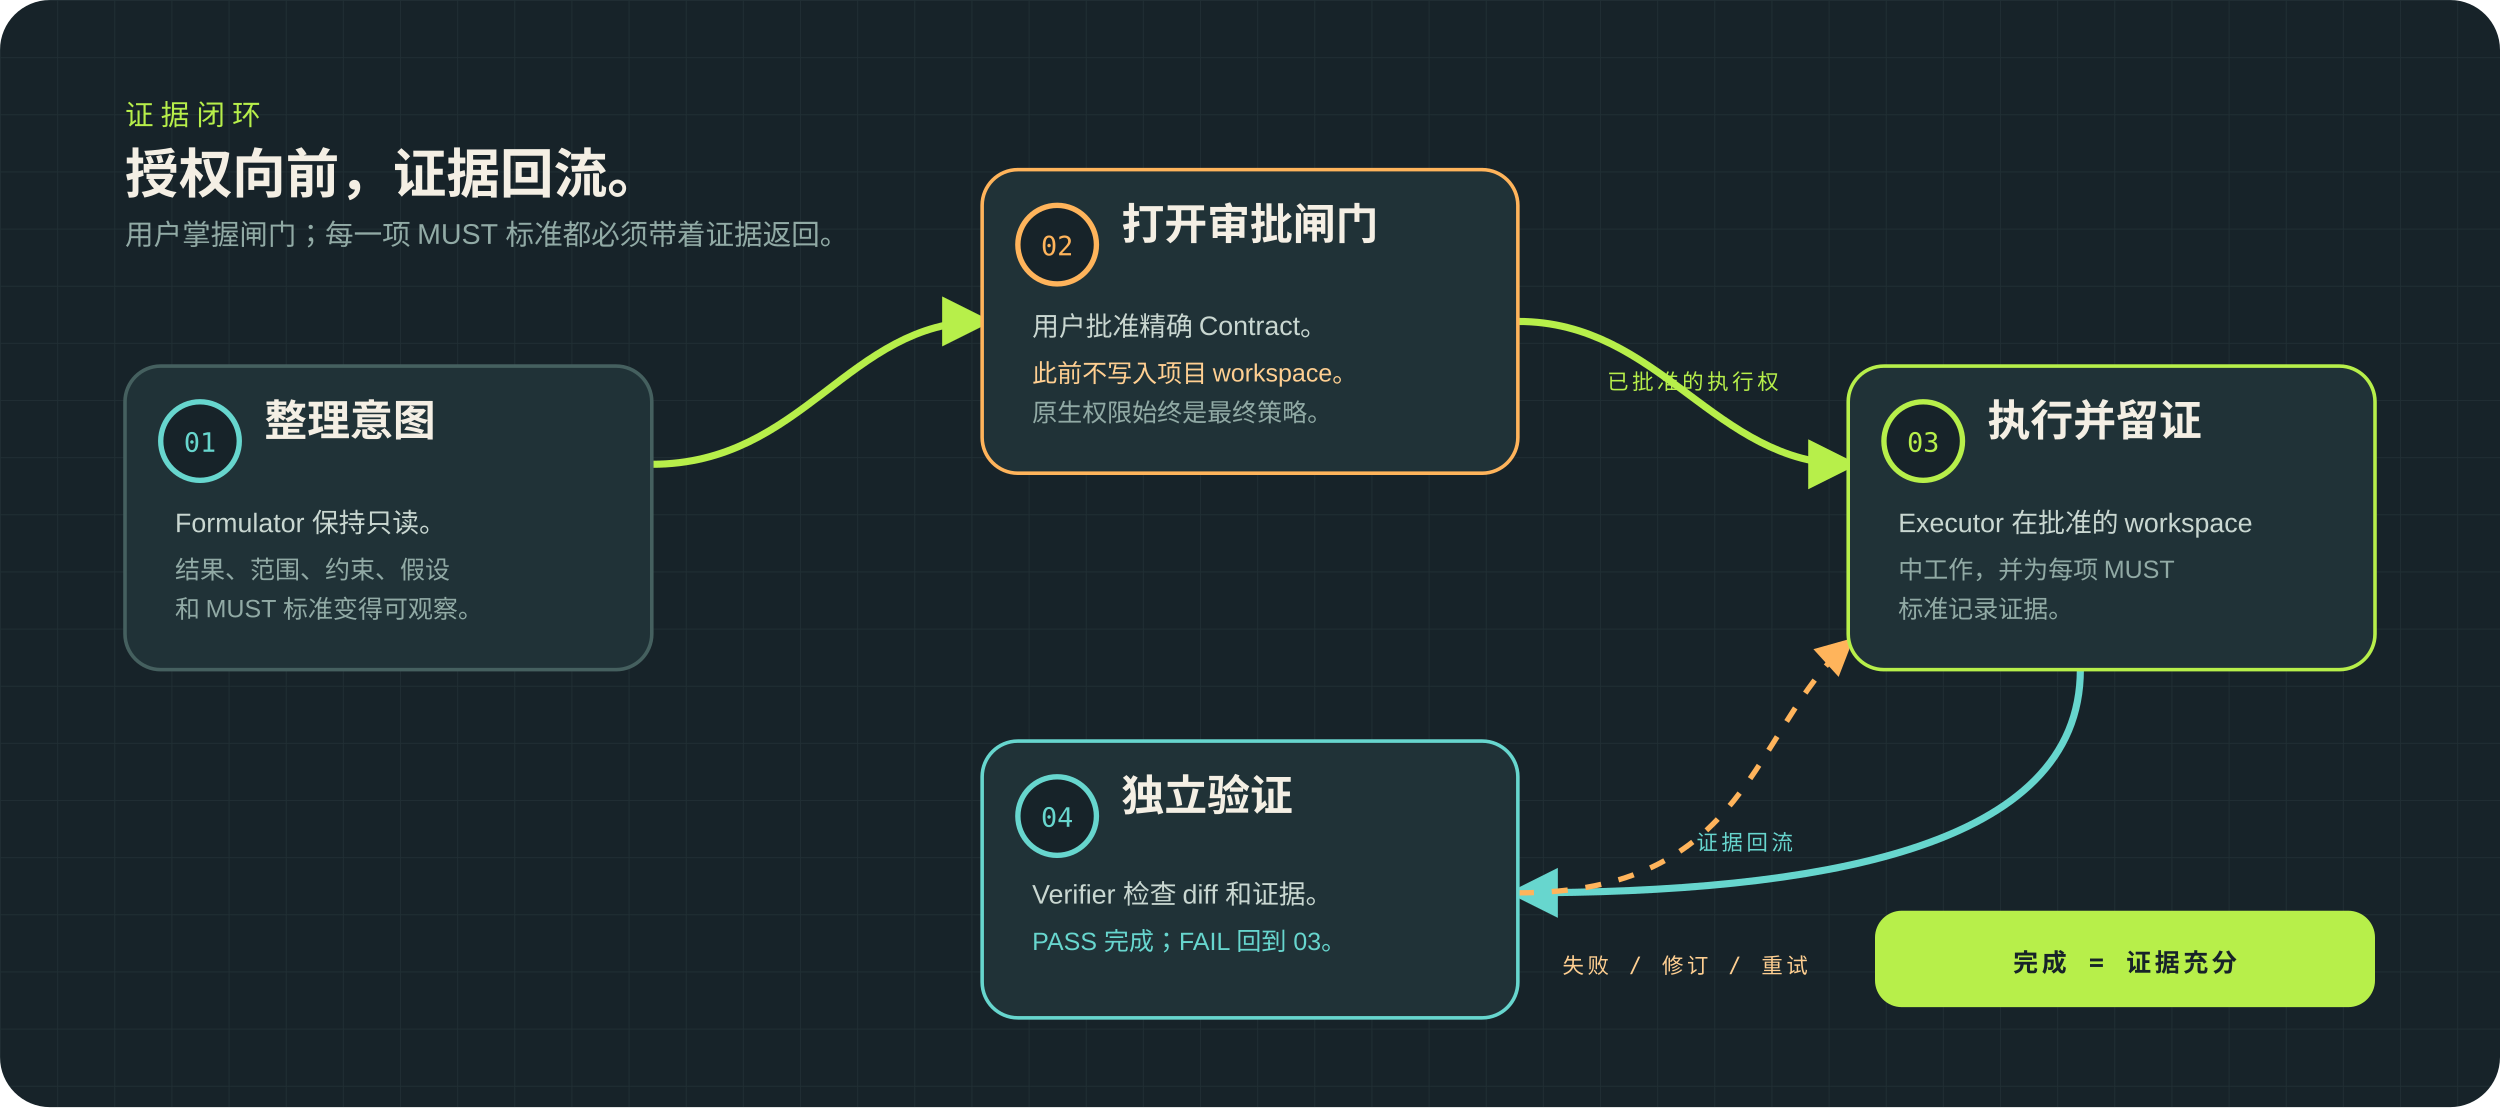
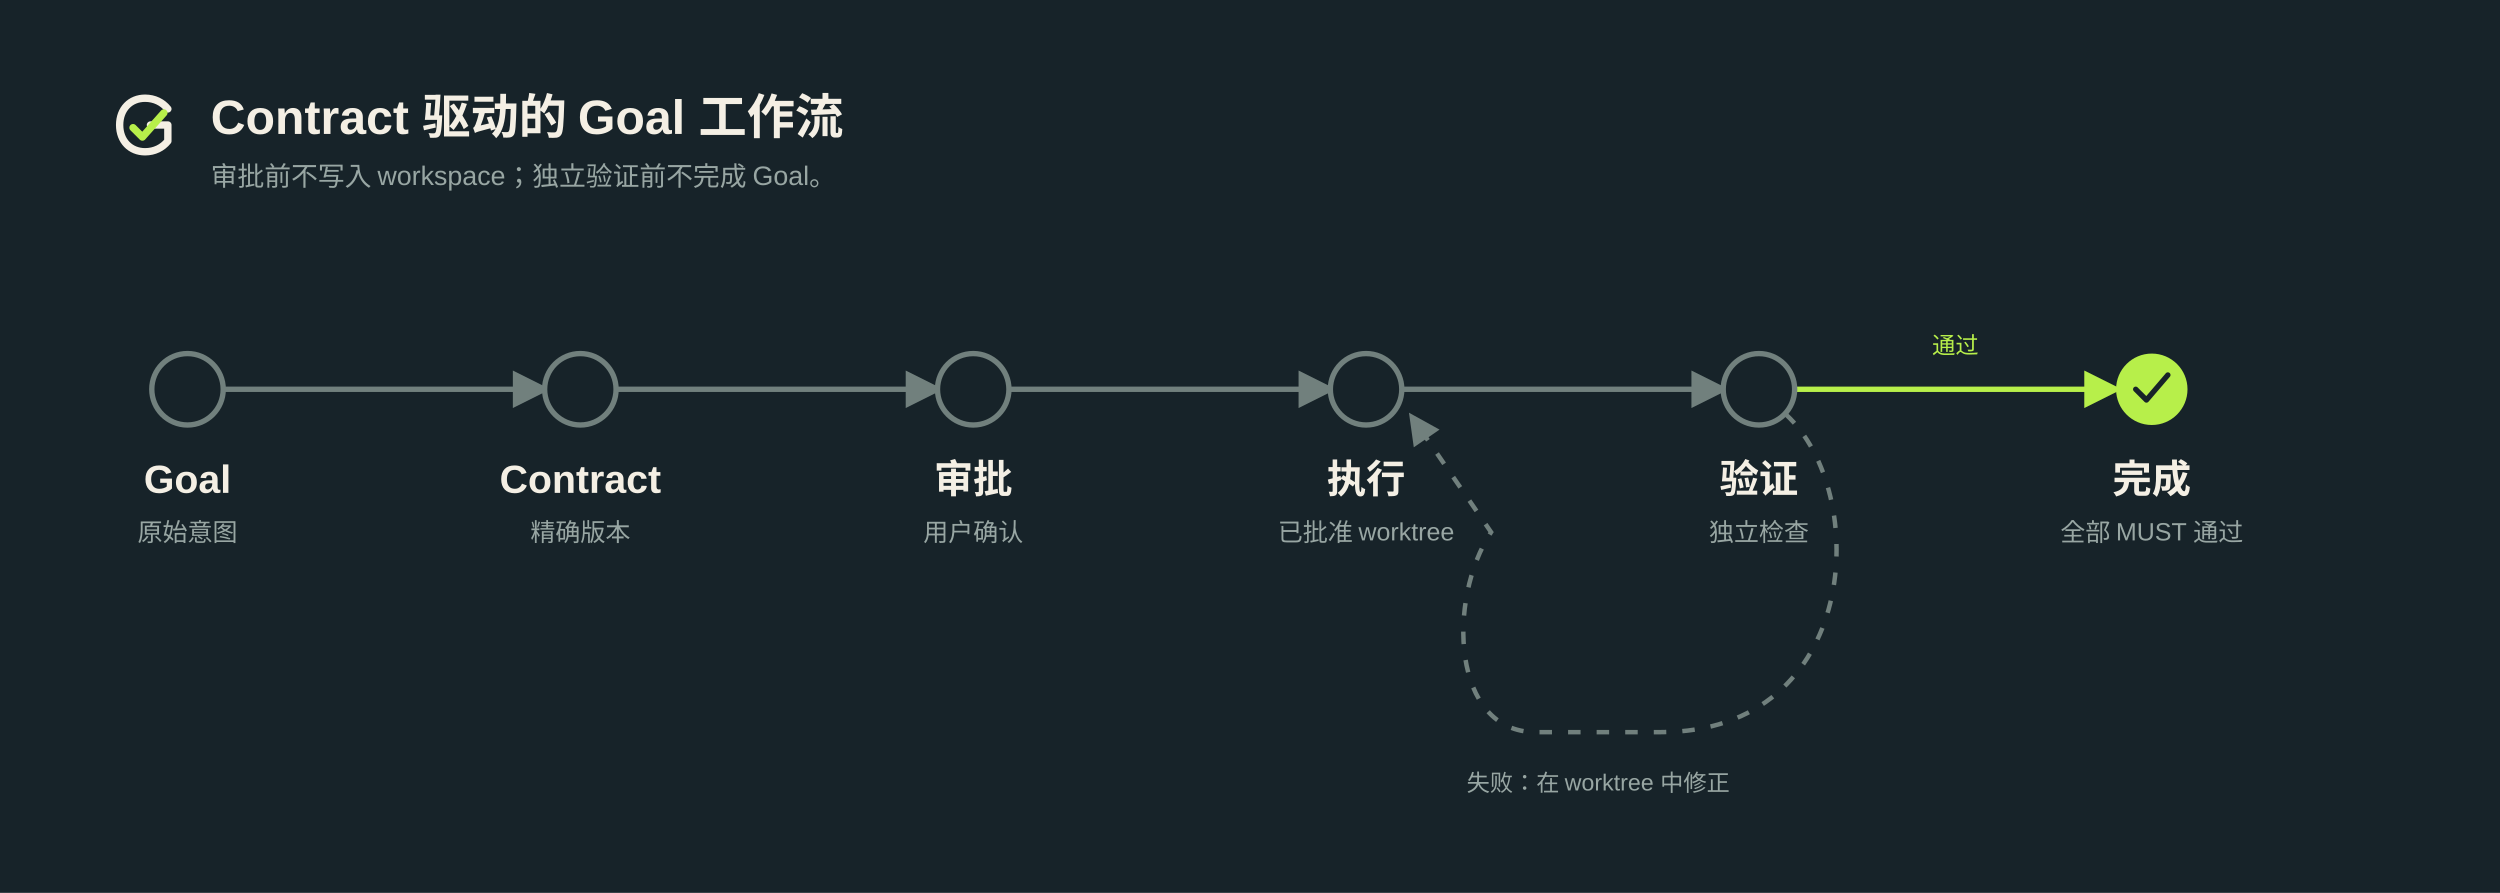
- <svg xmlns="http://www.w3.org/2000/svg" width="1400" height="620" viewBox="0 0 1400 620" role="img" aria-labelledby="title desc">
+ <svg xmlns="http://www.w3.org/2000/svg" width="1400" height="500" viewBox="0 0 1400 500" role="img" aria-labelledby="title desc">
  <defs>
-     <marker id="arrow-lime" viewBox="0 0 10 10" refX="8" refY="5" markerWidth="7" markerHeight="7" orient="auto-start-reverse">
-       <path d="M0 0 10 5 0 10Z" fill="#b7ef4a" />
+     <marker id="arrow" viewBox="0 0 10 10" refX="8" refY="5" markerWidth="7" markerHeight="7" orient="auto">
+       <path d="M0 0 10 5 0 10Z" fill="#71807D" />
    </marker>
-     <marker id="arrow-cyan" viewBox="0 0 10 10" refX="8" refY="5" markerWidth="7" markerHeight="7" orient="auto-start-reverse">
-       <path d="M0 0 10 5 0 10Z" fill="#67d6ce" />
+     <marker id="arrow-pass" viewBox="0 0 10 10" refX="8" refY="5" markerWidth="7" markerHeight="7" orient="auto">
+       <path d="M0 0 10 5 0 10Z" fill="#B7EF4A" />
    </marker>
-     <marker id="arrow-orange" viewBox="0 0 10 10" refX="8" refY="5" markerWidth="7" markerHeight="7" orient="auto-start-reverse">
-       <path d="M0 0 10 5 0 10Z" fill="#ffb45b" />
-     </marker>
-     <pattern id="grid" width="32" height="32" patternUnits="userSpaceOnUse">
-       <path d="M32 0H0V32" fill="none" stroke="#6a8587" stroke-opacity=".12" />
-     </pattern>
  </defs>
-   <rect width="1400" height="620" rx="28" fill="#172329" />
-   <rect width="1400" height="620" rx="28" fill="url(#grid)" />
-   <text x="70" y="70" fill="#b7ef4a" font-family="Microsoft YaHei,Noto Sans SC,Arial,sans-serif" font-size="16" letter-spacing="4">证据闭环</text>
-   <text x="70" y="108" fill="#f4efe4" font-family="Microsoft YaHei,Noto Sans SC,Arial,sans-serif" font-size="30" font-weight="700">授权向前，证据回流。</text>
-   <text x="70" y="137" fill="#91aaa5" font-family="Microsoft YaHei,Noto Sans SC,Arial,sans-serif" font-size="16">用户掌握闸门；每一项 MUST 标准都必须带着证据返回。</text>
-   <path d="M365 260C450 260 475 180 550 180" fill="none" stroke="#b7ef4a" stroke-width="4" marker-end="url(#arrow-lime)" />
-   <path d="M850 180C930 180 960 260 1035 260" fill="none" stroke="#b7ef4a" stroke-width="4" marker-end="url(#arrow-lime)" />
-   <path d="M1165 375C1165 475 1020 500 850 500" fill="none" stroke="#67d6ce" stroke-width="4" marker-end="url(#arrow-cyan)" />
-   <path d="M850 500C980 500 980 410 1035 360" fill="none" stroke="#ffb45b" stroke-width="3" stroke-dasharray="9 10" marker-end="url(#arrow-orange)" />
-   <text x="900" y="218" fill="#b7ef4a" font-family="Consolas,monospace" font-size="12" letter-spacing="2">已批准的执行权</text>
-   <text x="950" y="476" fill="#67d6ce" font-family="Consolas,monospace" font-size="12" letter-spacing="2">证据回流</text>
-   <text x="875" y="545" fill="#ffcf91" font-family="Consolas,monospace" font-size="12" letter-spacing="2">失败 / 修订 / 重试</text>
-   <g font-family="Microsoft YaHei,Noto Sans SC,Arial,sans-serif">
-     <g transform="translate(70 205)">
-       <rect width="295" height="170" rx="20" fill="#203237" stroke="#45605f" stroke-width="2" />
-       <circle cx="42" cy="42" r="22" fill="#172329" stroke="#67d6ce" stroke-width="3" />
-       <text x="42" y="48" text-anchor="middle" fill="#67d6ce" font-family="Consolas,monospace" font-size="15">01</text>
-       <text x="78" y="39" fill="#f4efe4" font-size="24" font-weight="700">整理意图</text>
-       <text x="28" y="93" fill="#c9d7d1" font-size="15">Formulator 保持只读。</text>
-       <text x="28" y="119" fill="#91aaa5" font-size="14">结果、范围、约束、假设</text>
-       <text x="28" y="141" fill="#91aaa5" font-size="14">和 MUST 标准变得可观察。</text>
+   <rect width="1400" height="500" fill="#172329" />
+   <g transform="translate(58 46) scale(.75)">
+     <path d="M48 20c-4-5-10-8-17-8-11 0-19 8-19 20s8 20 19 20c7 0 13-3 17-8V32H35" fill="none" stroke="#F4EFE4" stroke-width="5.5" stroke-linecap="round" stroke-linejoin="round" />
+     <path d="M22 34l7 7 16-18" fill="none" stroke="#B7EF4A" stroke-width="5.5" stroke-linecap="round" stroke-linejoin="round" />
+   </g>
+   <text x="118" y="75" fill="#F4EFE4" font-family="Microsoft YaHei,Noto Sans SC,Arial,sans-serif" font-size="27" font-weight="700">Contract 驱动的 Goal 工作流</text>
+   <text x="118" y="104" fill="#98A6A3" font-family="Microsoft YaHei,Noto Sans SC,Arial,sans-serif" font-size="15">审批前不写入 workspace；独立验证前不完成 Goal。</text>
+   <g fill="none" stroke="#71807D" stroke-width="3" marker-end="url(#arrow)">
+     <path d="M126 218H304" />
+     <path d="M346 218H524" />
+     <path d="M566 218H744" />
+     <path d="M786 218H964" />
+   </g>
+   <path d="M1006 218H1184" fill="none" stroke="#B7EF4A" stroke-width="3" marker-end="url(#arrow-pass)" />
+   <path d="M1000 232C1048 276 1042 410 930 410H860C813 410 810 336 835 298L791 234" fill="none" stroke="#71807D" stroke-width="2.5" stroke-dasharray="7 9" marker-end="url(#arrow)" />
+   <g font-family="Microsoft YaHei,Noto Sans SC,Arial,sans-serif" text-anchor="middle">
+     <g>
+       <circle cx="105" cy="218" r="20" fill="#172329" stroke="#71807D" stroke-width="3" />
+       <text x="105" y="276" fill="#F4EFE4" font-size="22" font-weight="700">Goal</text>
+       <text x="105" y="303" fill="#98A6A3" font-size="14">原始意图</text>
    </g>
-     <g transform="translate(550 95)">
-       <rect width="300" height="170" rx="20" fill="#203237" stroke="#ffb45b" stroke-width="2" />
-       <circle cx="42" cy="42" r="22" fill="#172329" stroke="#ffb45b" stroke-width="3" />
-       <text x="42" y="48" text-anchor="middle" fill="#ffb45b" font-family="Consolas,monospace" font-size="15">02</text>
-       <text x="78" y="39" fill="#f4efe4" font-size="24" font-weight="700">打开审批闸门</text>
-       <text x="28" y="93" fill="#c9d7d1" font-size="15">用户批准精确 Contract。</text>
-       <text x="28" y="119" fill="#ffcf91" font-size="14">此前不写入项目 workspace。</text>
-       <text x="28" y="141" fill="#91aaa5" font-size="14">原生权限始终是最终策略。</text>
+     <g>
+       <circle cx="325" cy="218" r="20" fill="#172329" stroke="#71807D" stroke-width="3" />
+       <text x="325" y="276" fill="#F4EFE4" font-size="22" font-weight="700">Contract</text>
+       <text x="325" y="303" fill="#98A6A3" font-size="14">精确版本</text>
    </g>
-     <g transform="translate(1035 205)">
-       <rect width="295" height="170" rx="20" fill="#203237" stroke="#b7ef4a" stroke-width="2" />
-       <circle cx="42" cy="42" r="22" fill="#172329" stroke="#b7ef4a" stroke-width="3" />
-       <text x="42" y="48" text-anchor="middle" fill="#b7ef4a" font-family="Consolas,monospace" font-size="15">03</text>
-       <text x="78" y="39" fill="#f4efe4" font-size="24" font-weight="700">执行并留证</text>
-       <text x="28" y="93" fill="#c9d7d1" font-size="15">Executor 在批准的 workspace</text>
-       <text x="28" y="119" fill="#91aaa5" font-size="14">中工作，并为每项 MUST</text>
-       <text x="28" y="141" fill="#91aaa5" font-size="14">标准记录证据。</text>
+     <g>
+       <circle cx="545" cy="218" r="20" fill="#172329" stroke="#71807D" stroke-width="3" />
+       <text x="545" y="276" fill="#F4EFE4" font-size="22" font-weight="700">审批</text>
+       <text x="545" y="303" fill="#98A6A3" font-size="14">用户确认</text>
    </g>
-     <g transform="translate(550 415)">
-       <rect width="300" height="155" rx="20" fill="#203237" stroke="#67d6ce" stroke-width="2" />
-       <circle cx="42" cy="42" r="22" fill="#172329" stroke="#67d6ce" stroke-width="3" />
-       <text x="42" y="48" text-anchor="middle" fill="#67d6ce" font-family="Consolas,monospace" font-size="15">04</text>
-       <text x="78" y="39" fill="#f4efe4" font-size="24" font-weight="700">独立验证</text>
-       <text x="28" y="91" fill="#c9d7d1" font-size="15">Verifier 检查 diff 和证据。</text>
-       <text x="28" y="117" fill="#67d6ce" font-size="14">PASS 完成；FAIL 回到 03。</text>
+     <g>
+       <circle cx="765" cy="218" r="20" fill="#172329" stroke="#71807D" stroke-width="3" />
+       <text x="765" y="276" fill="#F4EFE4" font-size="22" font-weight="700">执行</text>
+       <text x="765" y="303" fill="#98A6A3" font-size="14">已批准 worktree</text>
    </g>
-   </g>
-   <g transform="translate(1050 510)">
-     <rect width="280" height="54" rx="15" fill="#b7ef4a" />
-     <text x="140" y="34" text-anchor="middle" fill="#172329" font-family="Consolas,monospace" font-size="14" font-weight="700" letter-spacing="2">完成 = 证据充分</text>
+     <g>
+       <circle cx="985" cy="218" r="20" fill="#172329" stroke="#71807D" stroke-width="3" />
+       <text x="985" y="276" fill="#F4EFE4" font-size="22" font-weight="700">验证</text>
+       <text x="985" y="303" fill="#98A6A3" font-size="14">独立检查</text>
+     </g>
+     <g>
+       <circle cx="1205" cy="218" r="20" fill="#B7EF4A" />
+       <path d="M1196 218l6 6 12-14" fill="none" stroke="#172329" stroke-width="3" stroke-linecap="round" stroke-linejoin="round" />
+       <text x="1205" y="276" fill="#F4EFE4" font-size="22" font-weight="700">完成</text>
+       <text x="1205" y="303" fill="#98A6A3" font-size="14">全部 MUST 通过</text>
+     </g>
+     <text x="1095" y="198" fill="#B7EF4A" font-family="Microsoft YaHei,Noto Sans SC,Arial,sans-serif" font-size="13">通过</text>
+     <text x="895" y="443" fill="#98A6A3" font-family="Microsoft YaHei,Noto Sans SC,Arial,sans-serif" font-size="13">失败：在 worktree 中修正</text>
  </g>
</svg>
